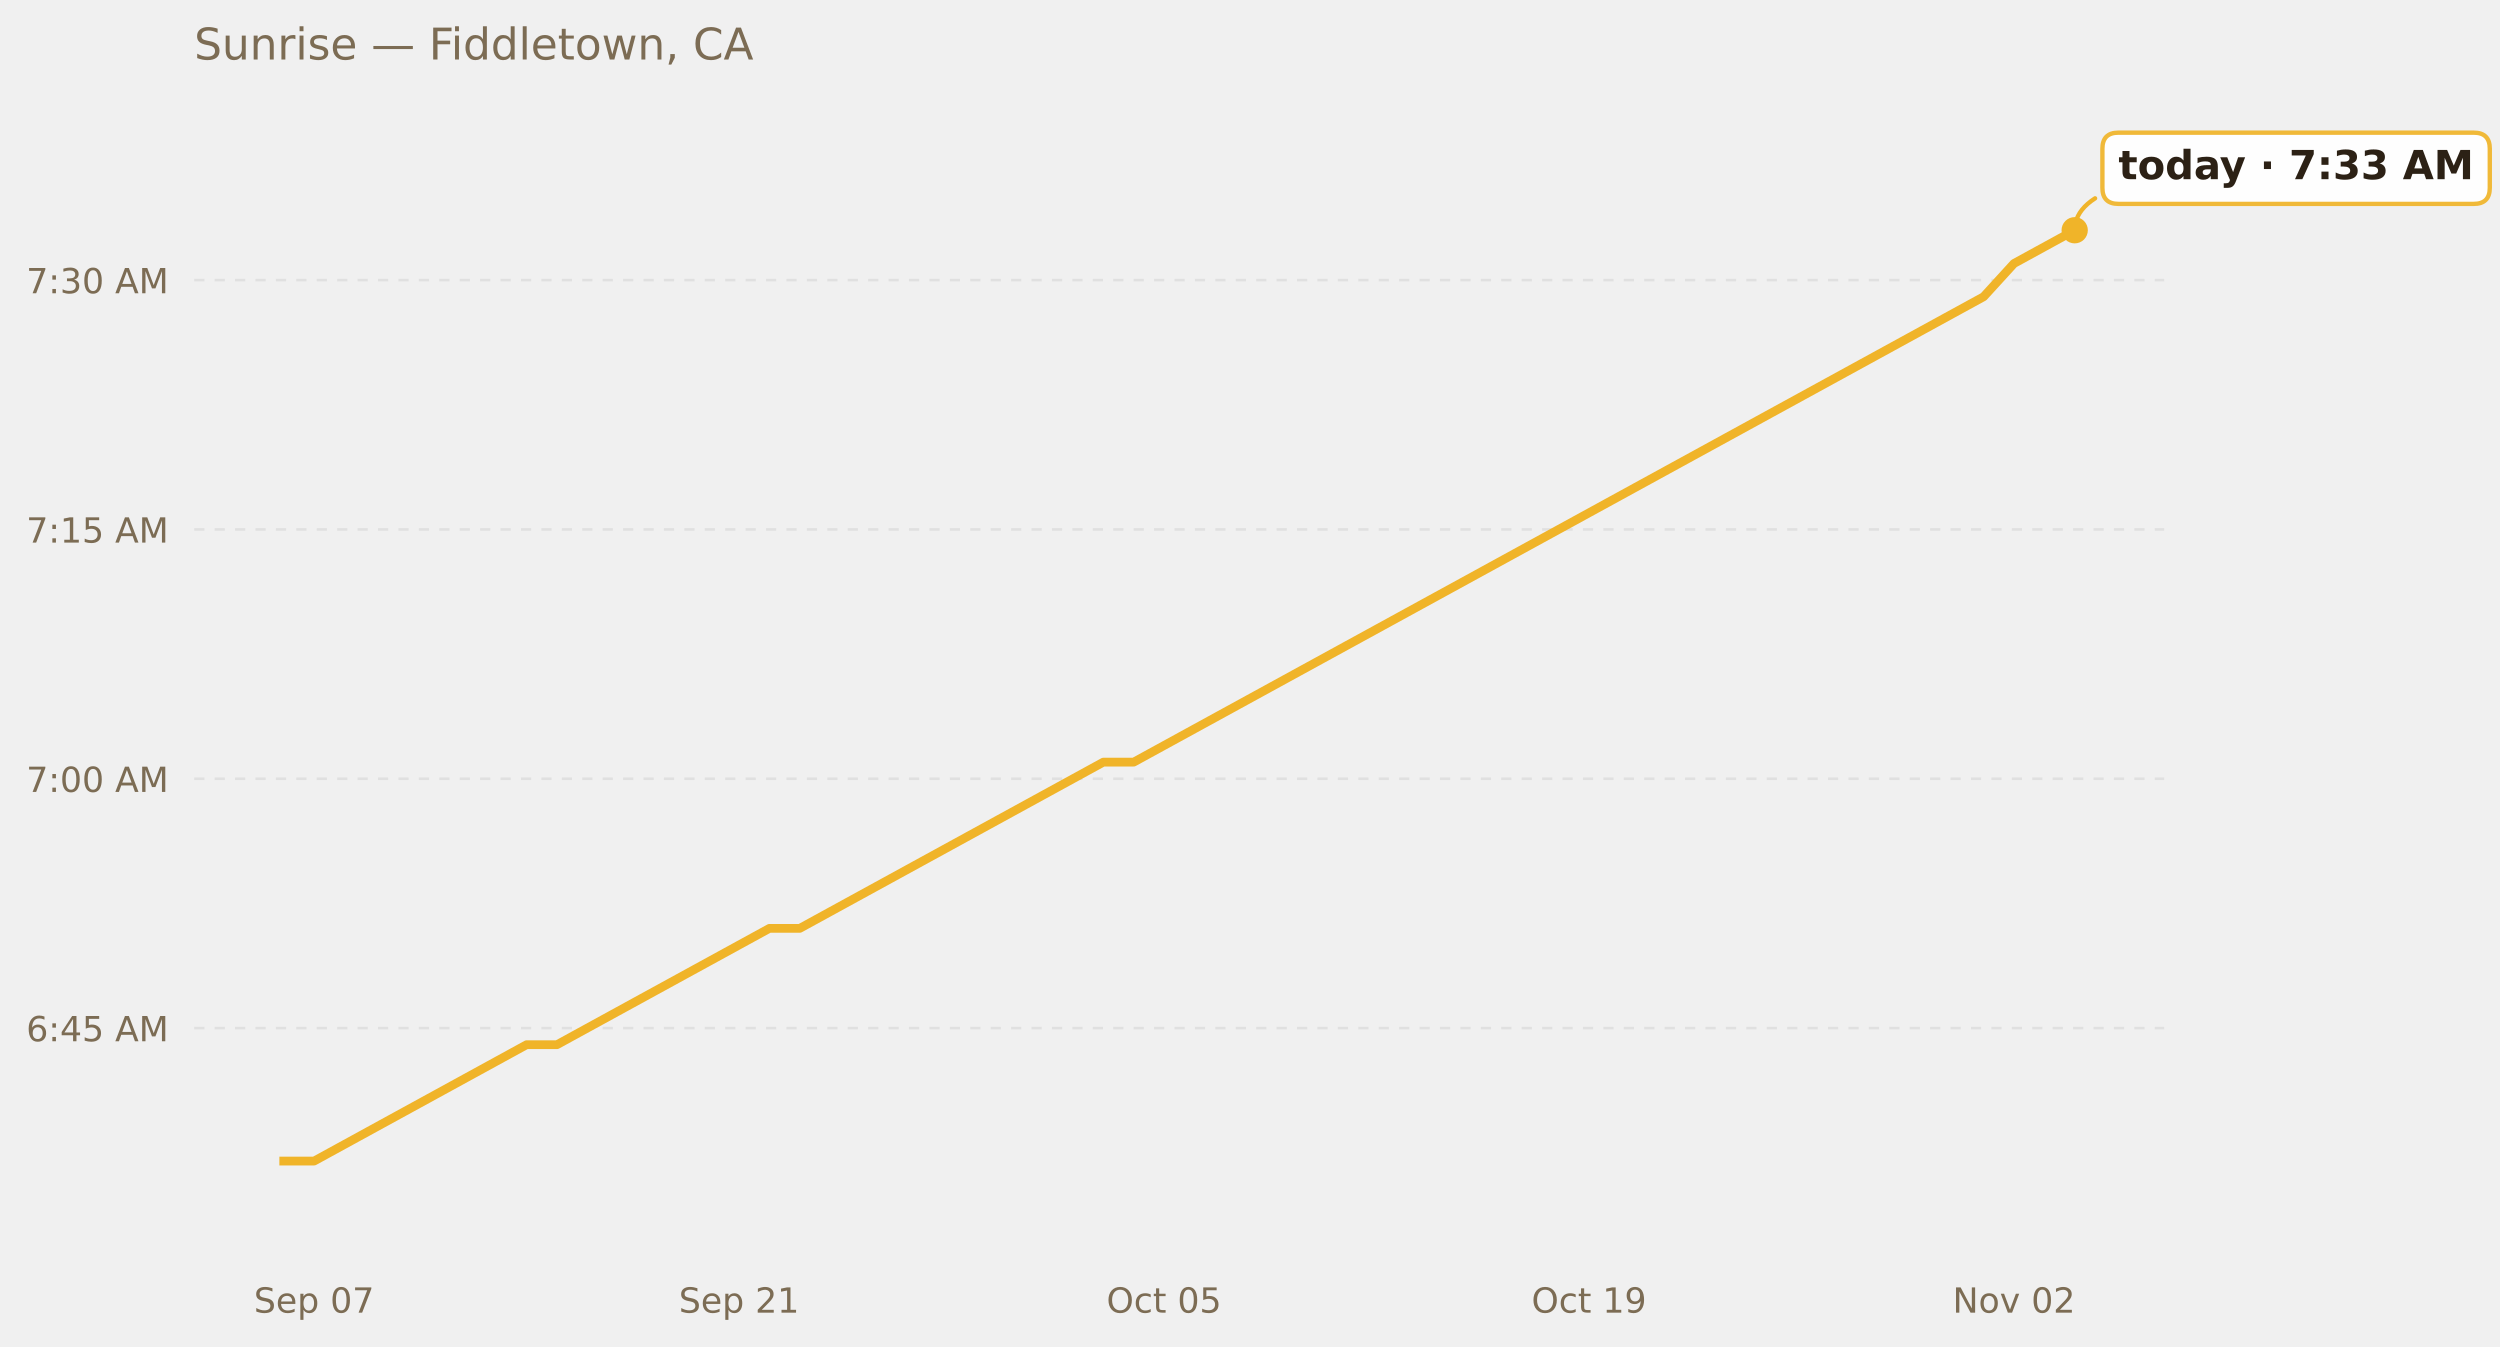
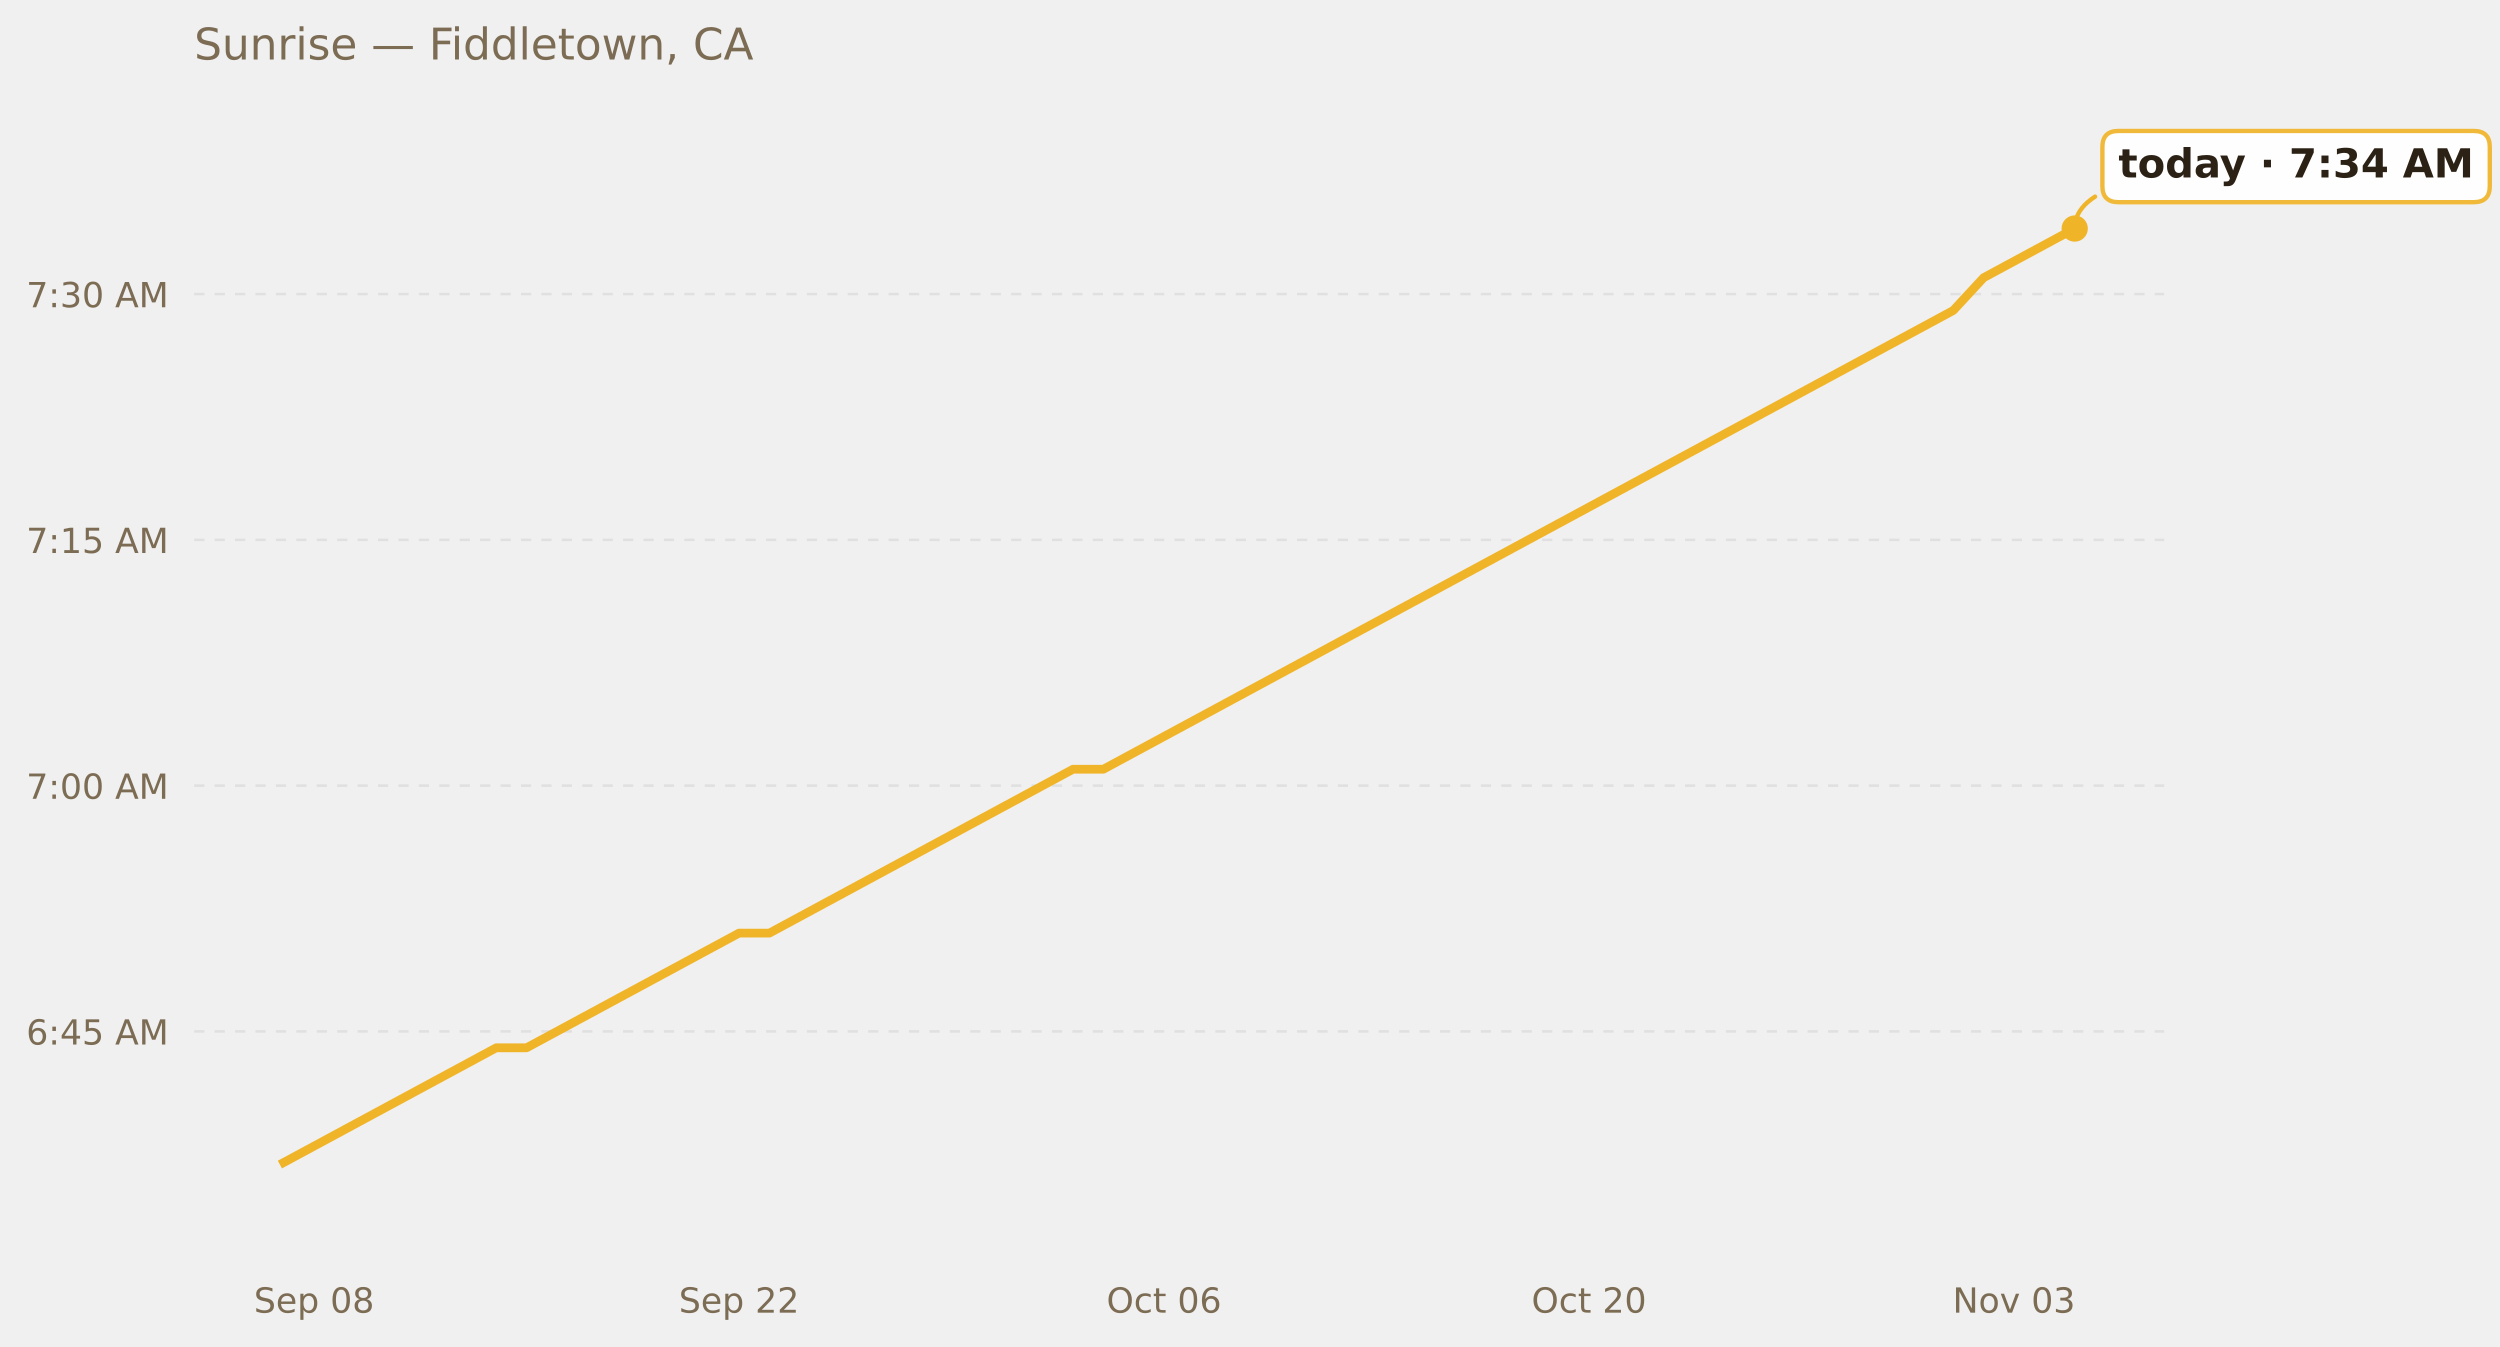
<svg xmlns="http://www.w3.org/2000/svg" xmlns:xlink="http://www.w3.org/1999/xlink" width="685.516pt" height="369.112pt" viewBox="0 0 685.516 369.112" version="1.1">
  <defs>
    <style type="text/css">*{stroke-linejoin: round; stroke-linecap: butt}</style>
  </defs>
  <g id="figure_1">
    <g id="patch_1">
      <path d="M 0 369.112  L 685.516 369.112  L 685.516 0  L 0 0  L 0 369.112  z " style="fill: none; opacity: 0" />
    </g>
    <g id="axes_1">
      <g id="patch_2">
        <path d="M 53.248 345.718  L 593.447 345.718  L 593.447 30.318  L 53.248 30.318  L 53.248 345.718  z " style="fill: none" />
      </g>
      <g id="matplotlib.axis_1">
        <g id="xtick_1">
          <g id="text_1">
            <g style="fill: #7c6c54" transform="translate(69.6183 359.9366) scale(0.095 -0.095)">
              <defs>
                <path id="DejaVuSans-53" d="M 3425 4513  L 3425 3897  Q 3066 4069 2747 4153  Q 2428 4238 2131 4238  Q 1616 4238 1336 4038  Q 1056 3838 1056 3469  Q 1056 3159 1242 3001  Q 1428 2844 1947 2747  L 2328 2669  Q 3034 2534 3370 2195  Q 3706 1856 3706 1288  Q 3706 609 3251 259  Q 2797 -91 1919 -91  Q 1588 -91 1214 -16  Q 841 59 441 206  L 441 856  Q 825 641 1194 531  Q 1563 422 1919 422  Q 2459 422 2753 634  Q 3047 847 3047 1241  Q 3047 1584 2836 1778  Q 2625 1972 2144 2069  L 1759 2144  Q 1053 2284 737 2584  Q 422 2884 422 3419  Q 422 4038 858 4394  Q 1294 4750 2059 4750  Q 2388 4750 2728 4690  Q 3069 4631 3425 4513  z " transform="scale(0.015625)" />
                <path id="DejaVuSans-65" d="M 3597 1894  L 3597 1613  L 953 1613  Q 991 1019 1311 708  Q 1631 397 2203 397  Q 2534 397 2845 478  Q 3156 559 3463 722  L 3463 178  Q 3153 47 2828 -22  Q 2503 -91 2169 -91  Q 1331 -91 842 396  Q 353 884 353 1716  Q 353 2575 817 3079  Q 1281 3584 2069 3584  Q 2775 3584 3186 3129  Q 3597 2675 3597 1894  z M 3022 2063  Q 3016 2534 2758 2815  Q 2500 3097 2075 3097  Q 1594 3097 1305 2825  Q 1016 2553 972 2059  L 3022 2063  z " transform="scale(0.015625)" />
                <path id="DejaVuSans-70" d="M 1159 525  L 1159 -1331  L 581 -1331  L 581 3500  L 1159 3500  L 1159 2969  Q 1341 3281 1617 3432  Q 1894 3584 2278 3584  Q 2916 3584 3314 3078  Q 3713 2572 3713 1747  Q 3713 922 3314 415  Q 2916 -91 2278 -91  Q 1894 -91 1617 61  Q 1341 213 1159 525  z M 3116 1747  Q 3116 2381 2855 2742  Q 2594 3103 2138 3103  Q 1681 3103 1420 2742  Q 1159 2381 1159 1747  Q 1159 1113 1420 752  Q 1681 391 2138 391  Q 2594 391 2855 752  Q 3116 1113 3116 1747  z " transform="scale(0.015625)" />
                <path id="DejaVuSans-20" transform="scale(0.015625)" />
                <path id="DejaVuSans-30" d="M 2034 4250  Q 1547 4250 1301 3770  Q 1056 3291 1056 2328  Q 1056 1369 1301 889  Q 1547 409 2034 409  Q 2525 409 2770 889  Q 3016 1369 3016 2328  Q 3016 3291 2770 3770  Q 2525 4250 2034 4250  z M 2034 4750  Q 2819 4750 3233 4129  Q 3647 3509 3647 2328  Q 3647 1150 3233 529  Q 2819 -91 2034 -91  Q 1250 -91 836 529  Q 422 1150 422 2328  Q 422 3509 836 4129  Q 1250 4750 2034 4750  z " transform="scale(0.015625)" />
-                 <path id="DejaVuSans-37" d="M 525 4666  L 3525 4666  L 3525 4397  L 1831 0  L 1172 0  L 2766 4134  L 525 4134  L 525 4666  z " transform="scale(0.015625)" />
+                 <path id="DejaVuSans-38" d="M 2034 2216  Q 1584 2216 1326 1975  Q 1069 1734 1069 1313  Q 1069 891 1326 650  Q 1584 409 2034 409  Q 2484 409 2743 651  Q 3003 894 3003 1313  Q 3003 1734 2745 1975  Q 2488 2216 2034 2216  z M 1403 2484  Q 997 2584 770 2862  Q 544 3141 544 3541  Q 544 4100 942 4425  Q 1341 4750 2034 4750  Q 2731 4750 3128 4425  Q 3525 4100 3525 3541  Q 3525 3141 3298 2862  Q 3072 2584 2669 2484  Q 3125 2378 3379 2068  Q 3634 1759 3634 1313  Q 3634 634 3220 271  Q 2806 -91 2034 -91  Q 1263 -91 848 271  Q 434 634 434 1313  Q 434 1759 690 2068  Q 947 2378 1403 2484  z M 1172 3481  Q 1172 3119 1398 2916  Q 1625 2713 2034 2713  Q 2441 2713 2670 2916  Q 2900 3119 2900 3481  Q 2900 3844 2670 4047  Q 2441 4250 2034 4250  Q 1625 4250 1398 4047  Q 1172 3844 1172 3481  z " transform="scale(0.015625)" />
              </defs>
              <use xlink:href="#DejaVuSans-53" />
              <use xlink:href="#DejaVuSans-65" x="63.477" />
              <use xlink:href="#DejaVuSans-70" x="125" />
              <use xlink:href="#DejaVuSans-20" x="188.477" />
              <use xlink:href="#DejaVuSans-30" x="220.264" />
-               <use xlink:href="#DejaVuSans-37" x="283.887" />
+               <use xlink:href="#DejaVuSans-38" x="283.887" />
            </g>
          </g>
        </g>
        <g id="xtick_2">
          <g id="text_2">
            <g style="fill: #7c6c54" transform="translate(186.1481 359.9366) scale(0.095 -0.095)">
              <defs>
                <path id="DejaVuSans-32" d="M 1228 531  L 3431 531  L 3431 0  L 469 0  L 469 531  Q 828 903 1448 1529  Q 2069 2156 2228 2338  Q 2531 2678 2651 2914  Q 2772 3150 2772 3378  Q 2772 3750 2511 3984  Q 2250 4219 1831 4219  Q 1534 4219 1204 4116  Q 875 4013 500 3803  L 500 4441  Q 881 4594 1212 4672  Q 1544 4750 1819 4750  Q 2544 4750 2975 4387  Q 3406 4025 3406 3419  Q 3406 3131 3298 2873  Q 3191 2616 2906 2266  Q 2828 2175 2409 1742  Q 1991 1309 1228 531  z " transform="scale(0.015625)" />
-                 <path id="DejaVuSans-31" d="M 794 531  L 1825 531  L 1825 4091  L 703 3866  L 703 4441  L 1819 4666  L 2450 4666  L 2450 531  L 3481 531  L 3481 0  L 794 0  L 794 531  z " transform="scale(0.015625)" />
              </defs>
              <use xlink:href="#DejaVuSans-53" />
              <use xlink:href="#DejaVuSans-65" x="63.477" />
              <use xlink:href="#DejaVuSans-70" x="125" />
              <use xlink:href="#DejaVuSans-20" x="188.477" />
              <use xlink:href="#DejaVuSans-32" x="220.264" />
-               <use xlink:href="#DejaVuSans-31" x="283.887" />
+               <use xlink:href="#DejaVuSans-32" x="283.887" />
            </g>
          </g>
        </g>
        <g id="xtick_3">
          <g id="text_3">
            <g style="fill: #7c6c54" transform="translate(303.4187 359.9366) scale(0.095 -0.095)">
              <defs>
                <path id="DejaVuSans-4f" d="M 2522 4238  Q 1834 4238 1429 3725  Q 1025 3213 1025 2328  Q 1025 1447 1429 934  Q 1834 422 2522 422  Q 3209 422 3611 934  Q 4013 1447 4013 2328  Q 4013 3213 3611 3725  Q 3209 4238 2522 4238  z M 2522 4750  Q 3503 4750 4090 4092  Q 4678 3434 4678 2328  Q 4678 1225 4090 567  Q 3503 -91 2522 -91  Q 1538 -91 948 565  Q 359 1222 359 2328  Q 359 3434 948 4092  Q 1538 4750 2522 4750  z " transform="scale(0.015625)" />
                <path id="DejaVuSans-63" d="M 3122 3366  L 3122 2828  Q 2878 2963 2633 3030  Q 2388 3097 2138 3097  Q 1578 3097 1268 2742  Q 959 2388 959 1747  Q 959 1106 1268 751  Q 1578 397 2138 397  Q 2388 397 2633 464  Q 2878 531 3122 666  L 3122 134  Q 2881 22 2623 -34  Q 2366 -91 2075 -91  Q 1284 -91 818 406  Q 353 903 353 1747  Q 353 2603 823 3093  Q 1294 3584 2113 3584  Q 2378 3584 2631 3529  Q 2884 3475 3122 3366  z " transform="scale(0.015625)" />
                <path id="DejaVuSans-74" d="M 1172 4494  L 1172 3500  L 2356 3500  L 2356 3053  L 1172 3053  L 1172 1153  Q 1172 725 1289 603  Q 1406 481 1766 481  L 2356 481  L 2356 0  L 1766 0  Q 1100 0 847 248  Q 594 497 594 1153  L 594 3053  L 172 3053  L 172 3500  L 594 3500  L 594 4494  L 1172 4494  z " transform="scale(0.015625)" />
-                 <path id="DejaVuSans-35" d="M 691 4666  L 3169 4666  L 3169 4134  L 1269 4134  L 1269 2991  Q 1406 3038 1543 3061  Q 1681 3084 1819 3084  Q 2600 3084 3056 2656  Q 3513 2228 3513 1497  Q 3513 744 3044 326  Q 2575 -91 1722 -91  Q 1428 -91 1123 -41  Q 819 9 494 109  L 494 744  Q 775 591 1075 516  Q 1375 441 1709 441  Q 2250 441 2565 725  Q 2881 1009 2881 1497  Q 2881 1984 2565 2268  Q 2250 2553 1709 2553  Q 1456 2553 1204 2497  Q 953 2441 691 2322  L 691 4666  z " transform="scale(0.015625)" />
+                 <path id="DejaVuSans-36" d="M 2113 2584  Q 1688 2584 1439 2293  Q 1191 2003 1191 1497  Q 1191 994 1439 701  Q 1688 409 2113 409  Q 2538 409 2786 701  Q 3034 994 3034 1497  Q 3034 2003 2786 2293  Q 2538 2584 2113 2584  z M 3366 4563  L 3366 3988  Q 3128 4100 2886 4159  Q 2644 4219 2406 4219  Q 1781 4219 1451 3797  Q 1122 3375 1075 2522  Q 1259 2794 1537 2939  Q 1816 3084 2150 3084  Q 2853 3084 3261 2657  Q 3669 2231 3669 1497  Q 3669 778 3244 343  Q 2819 -91 2113 -91  Q 1303 -91 875 529  Q 447 1150 447 2328  Q 447 3434 972 4092  Q 1497 4750 2381 4750  Q 2619 4750 2861 4703  Q 3103 4656 3366 4563  z " transform="scale(0.015625)" />
              </defs>
              <use xlink:href="#DejaVuSans-4f" />
              <use xlink:href="#DejaVuSans-63" x="78.711" />
              <use xlink:href="#DejaVuSans-74" x="133.691" />
              <use xlink:href="#DejaVuSans-20" x="172.9" />
              <use xlink:href="#DejaVuSans-30" x="204.688" />
-               <use xlink:href="#DejaVuSans-35" x="268.311" />
+               <use xlink:href="#DejaVuSans-36" x="268.311" />
            </g>
          </g>
        </g>
        <g id="xtick_4">
          <g id="text_4">
            <g style="fill: #7c6c54" transform="translate(419.9486 359.9366) scale(0.095 -0.095)">
-               <defs>
-                 <path id="DejaVuSans-39" d="M 703 97  L 703 672  Q 941 559 1184 500  Q 1428 441 1663 441  Q 2288 441 2617 861  Q 2947 1281 2994 2138  Q 2813 1869 2534 1725  Q 2256 1581 1919 1581  Q 1219 1581 811 2004  Q 403 2428 403 3163  Q 403 3881 828 4315  Q 1253 4750 1959 4750  Q 2769 4750 3195 4129  Q 3622 3509 3622 2328  Q 3622 1225 3098 567  Q 2575 -91 1691 -91  Q 1453 -91 1209 -44  Q 966 3 703 97  z M 1959 2075  Q 2384 2075 2632 2365  Q 2881 2656 2881 3163  Q 2881 3666 2632 3958  Q 2384 4250 1959 4250  Q 1534 4250 1286 3958  Q 1038 3666 1038 3163  Q 1038 2656 1286 2365  Q 1534 2075 1959 2075  z " transform="scale(0.015625)" />
-               </defs>
              <use xlink:href="#DejaVuSans-4f" />
              <use xlink:href="#DejaVuSans-63" x="78.711" />
              <use xlink:href="#DejaVuSans-74" x="133.691" />
              <use xlink:href="#DejaVuSans-20" x="172.9" />
-               <use xlink:href="#DejaVuSans-31" x="204.688" />
-               <use xlink:href="#DejaVuSans-39" x="268.311" />
+               <use xlink:href="#DejaVuSans-32" x="204.688" />
+               <use xlink:href="#DejaVuSans-30" x="268.311" />
            </g>
          </g>
        </g>
        <g id="xtick_5">
          <g id="text_5">
            <g style="fill: #7c6c54" transform="translate(535.42 359.9366) scale(0.095 -0.095)">
              <defs>
                <path id="DejaVuSans-4e" d="M 628 4666  L 1478 4666  L 3547 763  L 3547 4666  L 4159 4666  L 4159 0  L 3309 0  L 1241 3903  L 1241 0  L 628 0  L 628 4666  z " transform="scale(0.015625)" />
                <path id="DejaVuSans-6f" d="M 1959 3097  Q 1497 3097 1228 2736  Q 959 2375 959 1747  Q 959 1119 1226 758  Q 1494 397 1959 397  Q 2419 397 2687 759  Q 2956 1122 2956 1747  Q 2956 2369 2687 2733  Q 2419 3097 1959 3097  z M 1959 3584  Q 2709 3584 3137 3096  Q 3566 2609 3566 1747  Q 3566 888 3137 398  Q 2709 -91 1959 -91  Q 1206 -91 779 398  Q 353 888 353 1747  Q 353 2609 779 3096  Q 1206 3584 1959 3584  z " transform="scale(0.015625)" />
                <path id="DejaVuSans-76" d="M 191 3500  L 800 3500  L 1894 563  L 2988 3500  L 3597 3500  L 2284 0  L 1503 0  L 191 3500  z " transform="scale(0.015625)" />
+                 <path id="DejaVuSans-33" d="M 2597 2516  Q 3050 2419 3304 2112  Q 3559 1806 3559 1356  Q 3559 666 3084 287  Q 2609 -91 1734 -91  Q 1441 -91 1130 -33  Q 819 25 488 141  L 488 750  Q 750 597 1062 519  Q 1375 441 1716 441  Q 2309 441 2620 675  Q 2931 909 2931 1356  Q 2931 1769 2642 2001  Q 2353 2234 1838 2234  L 1294 2234  L 1294 2753  L 1863 2753  Q 2328 2753 2575 2939  Q 2822 3125 2822 3475  Q 2822 3834 2567 4026  Q 2313 4219 1838 4219  Q 1578 4219 1281 4162  Q 984 4106 628 3988  L 628 4550  Q 988 4650 1302 4700  Q 1616 4750 1894 4750  Q 2613 4750 3031 4423  Q 3450 4097 3450 3541  Q 3450 3153 3228 2886  Q 3006 2619 2597 2516  z " transform="scale(0.015625)" />
              </defs>
              <use xlink:href="#DejaVuSans-4e" />
              <use xlink:href="#DejaVuSans-6f" x="74.805" />
              <use xlink:href="#DejaVuSans-76" x="135.986" />
              <use xlink:href="#DejaVuSans-20" x="195.166" />
              <use xlink:href="#DejaVuSans-30" x="226.953" />
-               <use xlink:href="#DejaVuSans-32" x="290.576" />
+               <use xlink:href="#DejaVuSans-33" x="290.576" />
            </g>
          </g>
        </g>
      </g>
      <g id="matplotlib.axis_2">
        <g id="ytick_1">
          <g id="line2d_1">
-             <path d="M 53.248 281.909  L 593.447 281.909  " clip-path="url(#p1d3aaa73d2)" style="fill: none; stroke-dasharray: 2.8,2.8; stroke-dashoffset: 0; stroke: #e0e0e0; stroke-width: 0.7" />
+             <path d="M 53.248 282.818  L 593.447 282.818  " clip-path="url(#p871611feb6)" style="fill: none; stroke-dasharray: 2.8,2.8; stroke-dashoffset: 0; stroke: #e0e0e0; stroke-width: 0.7" />
          </g>
          <g id="text_6">
-             <g style="fill: #7c6c54" transform="translate(7.2 285.5181) scale(0.095 -0.095)">
-               <defs>
-                 <path id="DejaVuSans-36" d="M 2113 2584  Q 1688 2584 1439 2293  Q 1191 2003 1191 1497  Q 1191 994 1439 701  Q 1688 409 2113 409  Q 2538 409 2786 701  Q 3034 994 3034 1497  Q 3034 2003 2786 2293  Q 2538 2584 2113 2584  z M 3366 4563  L 3366 3988  Q 3128 4100 2886 4159  Q 2644 4219 2406 4219  Q 1781 4219 1451 3797  Q 1122 3375 1075 2522  Q 1259 2794 1537 2939  Q 1816 3084 2150 3084  Q 2853 3084 3261 2657  Q 3669 2231 3669 1497  Q 3669 778 3244 343  Q 2819 -91 2113 -91  Q 1303 -91 875 529  Q 447 1150 447 2328  Q 447 3434 972 4092  Q 1497 4750 2381 4750  Q 2619 4750 2861 4703  Q 3103 4656 3366 4563  z " transform="scale(0.015625)" />
+             <g style="fill: #7c6c54" transform="translate(7.2 286.4271) scale(0.095 -0.095)">
+               <defs>
                <path id="DejaVuSans-3a" d="M 750 794  L 1409 794  L 1409 0  L 750 0  L 750 794  z M 750 3309  L 1409 3309  L 1409 2516  L 750 2516  L 750 3309  z " transform="scale(0.015625)" />
                <path id="DejaVuSans-34" d="M 2419 4116  L 825 1625  L 2419 1625  L 2419 4116  z M 2253 4666  L 3047 4666  L 3047 1625  L 3713 1625  L 3713 1100  L 3047 1100  L 3047 0  L 2419 0  L 2419 1100  L 313 1100  L 313 1709  L 2253 4666  z " transform="scale(0.015625)" />
+                 <path id="DejaVuSans-35" d="M 691 4666  L 3169 4666  L 3169 4134  L 1269 4134  L 1269 2991  Q 1406 3038 1543 3061  Q 1681 3084 1819 3084  Q 2600 3084 3056 2656  Q 3513 2228 3513 1497  Q 3513 744 3044 326  Q 2575 -91 1722 -91  Q 1428 -91 1123 -41  Q 819 9 494 109  L 494 744  Q 775 591 1075 516  Q 1375 441 1709 441  Q 2250 441 2565 725  Q 2881 1009 2881 1497  Q 2881 1984 2565 2268  Q 2250 2553 1709 2553  Q 1456 2553 1204 2497  Q 953 2441 691 2322  L 691 4666  z " transform="scale(0.015625)" />
                <path id="DejaVuSans-41" d="M 2188 4044  L 1331 1722  L 3047 1722  L 2188 4044  z M 1831 4666  L 2547 4666  L 4325 0  L 3669 0  L 3244 1197  L 1141 1197  L 716 0  L 50 0  L 1831 4666  z " transform="scale(0.015625)" />
                <path id="DejaVuSans-4d" d="M 628 4666  L 1569 4666  L 2759 1491  L 3956 4666  L 4897 4666  L 4897 0  L 4281 0  L 4281 4097  L 3078 897  L 2444 897  L 1241 4097  L 1241 0  L 628 0  L 628 4666  z " transform="scale(0.015625)" />
              </defs>
              <use xlink:href="#DejaVuSans-36" />
              <use xlink:href="#DejaVuSans-3a" x="63.623" />
              <use xlink:href="#DejaVuSans-34" x="97.314" />
              <use xlink:href="#DejaVuSans-35" x="160.938" />
              <use xlink:href="#DejaVuSans-20" x="224.561" />
              <use xlink:href="#DejaVuSans-41" x="256.348" />
              <use xlink:href="#DejaVuSans-4d" x="324.756" />
            </g>
          </g>
        </g>
        <g id="ytick_2">
          <g id="line2d_2">
-             <path d="M 53.248 213.542  L 593.447 213.542  " clip-path="url(#p1d3aaa73d2)" style="fill: none; stroke-dasharray: 2.8,2.8; stroke-dashoffset: 0; stroke: #e0e0e0; stroke-width: 0.7" />
+             <path d="M 53.248 215.425  L 593.447 215.425  " clip-path="url(#p871611feb6)" style="fill: none; stroke-dasharray: 2.8,2.8; stroke-dashoffset: 0; stroke: #e0e0e0; stroke-width: 0.7" />
          </g>
          <g id="text_7">
-             <g style="fill: #7c6c54" transform="translate(7.2 217.1511) scale(0.095 -0.095)">
+             <g style="fill: #7c6c54" transform="translate(7.2 219.0339) scale(0.095 -0.095)">
+               <defs>
+                 <path id="DejaVuSans-37" d="M 525 4666  L 3525 4666  L 3525 4397  L 1831 0  L 1172 0  L 2766 4134  L 525 4134  L 525 4666  z " transform="scale(0.015625)" />
+               </defs>
              <use xlink:href="#DejaVuSans-37" />
              <use xlink:href="#DejaVuSans-3a" x="63.623" />
              <use xlink:href="#DejaVuSans-30" x="97.314" />
              <use xlink:href="#DejaVuSans-30" x="160.938" />
              <use xlink:href="#DejaVuSans-20" x="224.561" />
              <use xlink:href="#DejaVuSans-41" x="256.348" />
              <use xlink:href="#DejaVuSans-4d" x="324.756" />
            </g>
          </g>
        </g>
        <g id="ytick_3">
          <g id="line2d_3">
-             <path d="M 53.248 145.175  L 593.447 145.175  " clip-path="url(#p1d3aaa73d2)" style="fill: none; stroke-dasharray: 2.8,2.8; stroke-dashoffset: 0; stroke: #e0e0e0; stroke-width: 0.7" />
+             <path d="M 53.248 148.032  L 593.447 148.032  " clip-path="url(#p871611feb6)" style="fill: none; stroke-dasharray: 2.8,2.8; stroke-dashoffset: 0; stroke: #e0e0e0; stroke-width: 0.7" />
          </g>
          <g id="text_8">
-             <g style="fill: #7c6c54" transform="translate(7.2 148.784) scale(0.095 -0.095)">
+             <g style="fill: #7c6c54" transform="translate(7.2 151.6408) scale(0.095 -0.095)">
+               <defs>
+                 <path id="DejaVuSans-31" d="M 794 531  L 1825 531  L 1825 4091  L 703 3866  L 703 4441  L 1819 4666  L 2450 4666  L 2450 531  L 3481 531  L 3481 0  L 794 0  L 794 531  z " transform="scale(0.015625)" />
+               </defs>
              <use xlink:href="#DejaVuSans-37" />
              <use xlink:href="#DejaVuSans-3a" x="63.623" />
              <use xlink:href="#DejaVuSans-31" x="97.314" />
              <use xlink:href="#DejaVuSans-35" x="160.938" />
              <use xlink:href="#DejaVuSans-20" x="224.561" />
              <use xlink:href="#DejaVuSans-41" x="256.348" />
              <use xlink:href="#DejaVuSans-4d" x="324.756" />
            </g>
          </g>
        </g>
        <g id="ytick_4">
          <g id="line2d_4">
-             <path d="M 53.248 76.808  L 593.447 76.808  " clip-path="url(#p1d3aaa73d2)" style="fill: none; stroke-dasharray: 2.8,2.8; stroke-dashoffset: 0; stroke: #e0e0e0; stroke-width: 0.7" />
+             <path d="M 53.248 80.638  L 593.447 80.638  " clip-path="url(#p871611feb6)" style="fill: none; stroke-dasharray: 2.8,2.8; stroke-dashoffset: 0; stroke: #e0e0e0; stroke-width: 0.7" />
          </g>
          <g id="text_9">
-             <g style="fill: #7c6c54" transform="translate(7.2 80.41698) scale(0.095 -0.095)">
-               <defs>
-                 <path id="DejaVuSans-33" d="M 2597 2516  Q 3050 2419 3304 2112  Q 3559 1806 3559 1356  Q 3559 666 3084 287  Q 2609 -91 1734 -91  Q 1441 -91 1130 -33  Q 819 25 488 141  L 488 750  Q 750 597 1062 519  Q 1375 441 1716 441  Q 2309 441 2620 675  Q 2931 909 2931 1356  Q 2931 1769 2642 2001  Q 2353 2234 1838 2234  L 1294 2234  L 1294 2753  L 1863 2753  Q 2328 2753 2575 2939  Q 2822 3125 2822 3475  Q 2822 3834 2567 4026  Q 2313 4219 1838 4219  Q 1578 4219 1281 4162  Q 984 4106 628 3988  L 628 4550  Q 988 4650 1302 4700  Q 1616 4750 1894 4750  Q 2613 4750 3031 4423  Q 3450 4097 3450 3541  Q 3450 3153 3228 2886  Q 3006 2619 2597 2516  z " transform="scale(0.015625)" />
-               </defs>
+             <g style="fill: #7c6c54" transform="translate(7.2 84.24761) scale(0.095 -0.095)">
              <use xlink:href="#DejaVuSans-37" />
              <use xlink:href="#DejaVuSans-3a" x="63.623" />
              <use xlink:href="#DejaVuSans-33" x="97.314" />
              <use xlink:href="#DejaVuSans-30" x="160.938" />
              <use xlink:href="#DejaVuSans-20" x="224.561" />
              <use xlink:href="#DejaVuSans-41" x="256.348" />
              <use xlink:href="#DejaVuSans-4d" x="324.756" />
            </g>
          </g>
        </g>
      </g>
      <g id="line2d_5">
-         <path d="M 77.802 318.371  L 86.126 318.371  L 94.45 313.814  L 102.773 309.256  L 111.097 304.698  L 119.42 300.14  L 127.744 295.582  L 136.067 291.024  L 144.391 286.467  L 152.715 286.467  L 161.038 281.909  L 169.362 277.351  L 177.685 272.793  L 186.009 268.235  L 194.332 263.678  L 202.656 259.12  L 210.979 254.562  L 219.303 254.562  L 227.627 250.004  L 235.95 245.446  L 244.274 240.889  L 252.597 236.331  L 260.921 231.773  L 269.244 227.215  L 277.568 222.657  L 285.891 218.1  L 294.215 213.542  L 302.539 208.984  L 310.862 208.984  L 319.186 204.426  L 327.509 199.868  L 335.833 195.311  L 344.156 190.753  L 352.48 186.195  L 360.804 181.637  L 369.127 177.079  L 377.451 172.522  L 385.774 167.964  L 394.098 163.406  L 402.421 158.848  L 410.745 154.29  L 419.068 149.733  L 427.392 145.175  L 435.716 140.617  L 444.039 136.059  L 452.363 131.501  L 460.686 126.944  L 469.01 122.386  L 477.333 117.828  L 485.657 113.27  L 493.981 108.712  L 502.304 104.155  L 510.628 99.597  L 518.951 95.039  L 527.275 90.481  L 535.598 85.923  L 543.922 81.366  L 552.245 72.25  L 560.569 67.692  L 568.893 63.134  " clip-path="url(#p1d3aaa73d2)" style="fill: none; stroke: #f0b429; stroke-width: 2.4; stroke-linecap: square" />
+         <path d="M 77.802 318.761  L 86.126 314.268  L 94.45 309.775  L 102.773 305.282  L 111.097 300.789  L 119.42 296.296  L 127.744 291.804  L 136.067 287.311  L 144.391 287.311  L 152.715 282.818  L 161.038 278.325  L 169.362 273.832  L 177.685 269.339  L 186.009 264.846  L 194.332 260.353  L 202.656 255.861  L 210.979 255.861  L 219.303 251.368  L 227.627 246.875  L 235.95 242.382  L 244.274 237.889  L 252.597 233.396  L 260.921 228.903  L 269.244 224.41  L 277.568 219.918  L 285.891 215.425  L 294.215 210.932  L 302.539 210.932  L 310.862 206.439  L 319.186 201.946  L 327.509 197.453  L 335.833 192.96  L 344.156 188.467  L 352.48 183.975  L 360.804 179.482  L 369.127 174.989  L 377.451 170.496  L 385.774 166.003  L 394.098 161.51  L 402.421 157.017  L 410.745 152.524  L 419.068 148.032  L 427.392 143.539  L 435.716 139.046  L 444.039 134.553  L 452.363 130.06  L 460.686 125.567  L 469.01 121.074  L 477.333 116.581  L 485.657 112.088  L 493.981 107.596  L 502.304 103.103  L 510.628 98.61  L 518.951 94.117  L 527.275 89.624  L 535.598 85.131  L 543.922 76.145  L 552.245 71.653  L 560.569 67.16  L 568.893 62.667  " clip-path="url(#p871611feb6)" style="fill: none; stroke: #f0b429; stroke-width: 2.4; stroke-linecap: square" />
      </g>
      <g id="patch_3">
-         <path d="M 574.481 54.387  Q 570.003 57.265 569.113 61.147  " style="fill: none; stroke: #f0b429; stroke-width: 1.2; stroke-linecap: round" />
+         <path d="M 574.481 53.92  Q 570.003 56.798 569.113 60.68  " style="fill: none; stroke: #f0b429; stroke-width: 1.2; stroke-linecap: round" />
      </g>
      <g id="text_10">
        <g id="patch_4">
-           <path d="M 580.893 55.908  L 678.316 55.908  Q 682.716 55.908 682.716 51.508  L 682.716 40.776  Q 682.716 36.376 678.316 36.376  L 580.893 36.376  Q 576.493 36.376 576.493 40.776  L 576.493 51.508  Q 576.493 55.908 580.893 55.908  z " style="fill: #ffffff; opacity: 0.92; stroke: #f0b429; stroke-width: 1.2; stroke-linejoin: miter" />
-         </g>
-         <g style="fill: #2c2115" transform="translate(580.8926 49.13431) scale(0.11 -0.11)">
+           <path d="M 580.893 55.44  L 678.316 55.44  Q 682.716 55.44 682.716 51.04  L 682.716 40.309  Q 682.716 35.909 678.316 35.909  L 580.893 35.909  Q 576.493 35.909 576.493 40.309  L 576.493 51.04  Q 576.493 55.44 580.893 55.44  z " style="fill: #ffffff; opacity: 0.92; stroke: #f0b429; stroke-width: 1.2; stroke-linejoin: miter" />
+         </g>
+         <g style="fill: #2c2115" transform="translate(580.8926 48.66684) scale(0.11 -0.11)">
          <defs>
            <path id="DejaVuSans-Bold-74" d="M 1759 4494  L 1759 3500  L 2913 3500  L 2913 2700  L 1759 2700  L 1759 1216  Q 1759 972 1856 886  Q 1953 800 2241 800  L 2816 800  L 2816 0  L 1856 0  Q 1194 0 917 276  Q 641 553 641 1216  L 641 2700  L 84 2700  L 84 3500  L 641 3500  L 641 4494  L 1759 4494  z " transform="scale(0.015625)" />
            <path id="DejaVuSans-Bold-6f" d="M 2203 2784  Q 1831 2784 1636 2517  Q 1441 2250 1441 1747  Q 1441 1244 1636 976  Q 1831 709 2203 709  Q 2569 709 2762 976  Q 2956 1244 2956 1747  Q 2956 2250 2762 2517  Q 2569 2784 2203 2784  z M 2203 3584  Q 3106 3584 3614 3096  Q 4122 2609 4122 1747  Q 4122 884 3614 396  Q 3106 -91 2203 -91  Q 1297 -91 786 396  Q 275 884 275 1747  Q 275 2609 786 3096  Q 1297 3584 2203 3584  z " transform="scale(0.015625)" />
            <path id="DejaVuSans-Bold-64" d="M 2919 2988  L 2919 4863  L 4044 4863  L 4044 0  L 2919 0  L 2919 506  Q 2688 197 2409 53  Q 2131 -91 1766 -91  Q 1119 -91 703 423  Q 288 938 288 1747  Q 288 2556 703 3070  Q 1119 3584 1766 3584  Q 2128 3584 2408 3439  Q 2688 3294 2919 2988  z M 2181 722  Q 2541 722 2730 984  Q 2919 1247 2919 1747  Q 2919 2247 2730 2509  Q 2541 2772 2181 2772  Q 1825 2772 1636 2509  Q 1447 2247 1447 1747  Q 1447 1247 1636 984  Q 1825 722 2181 722  z " transform="scale(0.015625)" />
            <path id="DejaVuSans-Bold-61" d="M 2106 1575  Q 1756 1575 1579 1456  Q 1403 1338 1403 1106  Q 1403 894 1545 773  Q 1688 653 1941 653  Q 2256 653 2472 879  Q 2688 1106 2688 1447  L 2688 1575  L 2106 1575  z M 3816 1997  L 3816 0  L 2688 0  L 2688 519  Q 2463 200 2181 54  Q 1900 -91 1497 -91  Q 953 -91 614 226  Q 275 544 275 1050  Q 275 1666 698 1953  Q 1122 2241 2028 2241  L 2688 2241  L 2688 2328  Q 2688 2594 2478 2717  Q 2269 2841 1825 2841  Q 1466 2841 1156 2769  Q 847 2697 581 2553  L 581 3406  Q 941 3494 1303 3539  Q 1666 3584 2028 3584  Q 2975 3584 3395 3211  Q 3816 2838 3816 1997  z " transform="scale(0.015625)" />
            <path id="DejaVuSans-Bold-79" d="M 78 3500  L 1197 3500  L 2138 1125  L 2938 3500  L 4056 3500  L 2584 -331  Q 2363 -916 2067 -1148  Q 1772 -1381 1288 -1381  L 641 -1381  L 641 -647  L 991 -647  Q 1275 -647 1404 -556  Q 1534 -466 1606 -231  L 1638 -134  L 78 3500  z " transform="scale(0.015625)" />
            <path id="DejaVuSans-Bold-20" transform="scale(0.015625)" />
            <path id="DejaVuSans-Bold-b7" d="M 653 2828  L 1778 2828  L 1778 1619  L 653 1619  L 653 2828  z " transform="scale(0.015625)" />
            <path id="DejaVuSans-Bold-37" d="M 428 4666  L 3944 4666  L 3944 3988  L 2125 0  L 953 0  L 2675 3781  L 428 3781  L 428 4666  z " transform="scale(0.015625)" />
            <path id="DejaVuSans-Bold-3a" d="M 716 3500  L 1844 3500  L 1844 2291  L 716 2291  L 716 3500  z M 716 1209  L 1844 1209  L 1844 0  L 716 0  L 716 1209  z " transform="scale(0.015625)" />
            <path id="DejaVuSans-Bold-33" d="M 2981 2516  Q 3453 2394 3698 2092  Q 3944 1791 3944 1325  Q 3944 631 3412 270  Q 2881 -91 1863 -91  Q 1503 -91 1142 -33  Q 781 25 428 141  L 428 1069  Q 766 900 1098 814  Q 1431 728 1753 728  Q 2231 728 2486 893  Q 2741 1059 2741 1369  Q 2741 1688 2480 1852  Q 2219 2016 1709 2016  L 1228 2016  L 1228 2791  L 1734 2791  Q 2188 2791 2409 2933  Q 2631 3075 2631 3366  Q 2631 3634 2415 3781  Q 2200 3928 1806 3928  Q 1516 3928 1219 3862  Q 922 3797 628 3669  L 628 4550  Q 984 4650 1334 4700  Q 1684 4750 2022 4750  Q 2931 4750 3382 4451  Q 3834 4153 3834 3553  Q 3834 3144 3618 2883  Q 3403 2622 2981 2516  z " transform="scale(0.015625)" />
+             <path id="DejaVuSans-Bold-34" d="M 2356 3675  L 1038 1722  L 2356 1722  L 2356 3675  z M 2156 4666  L 3494 4666  L 3494 1722  L 4159 1722  L 4159 850  L 3494 850  L 3494 0  L 2356 0  L 2356 850  L 288 850  L 288 1881  L 2156 4666  z " transform="scale(0.015625)" />
            <path id="DejaVuSans-Bold-41" d="M 3419 850  L 1538 850  L 1241 0  L 31 0  L 1759 4666  L 3194 4666  L 4922 0  L 3713 0  L 3419 850  z M 1838 1716  L 3116 1716  L 2478 3572  L 1838 1716  z " transform="scale(0.015625)" />
            <path id="DejaVuSans-Bold-4d" d="M 588 4666  L 2119 4666  L 3181 2169  L 4250 4666  L 5778 4666  L 5778 0  L 4641 0  L 4641 3413  L 3566 897  L 2803 897  L 1728 3413  L 1728 0  L 588 0  L 588 4666  z " transform="scale(0.015625)" />
          </defs>
          <use xlink:href="#DejaVuSans-Bold-74" />
          <use xlink:href="#DejaVuSans-Bold-6f" x="47.803" />
          <use xlink:href="#DejaVuSans-Bold-64" x="116.504" />
          <use xlink:href="#DejaVuSans-Bold-61" x="188.086" />
          <use xlink:href="#DejaVuSans-Bold-79" x="252.441" />
          <use xlink:href="#DejaVuSans-Bold-20" x="317.627" />
          <use xlink:href="#DejaVuSans-Bold-b7" x="352.441" />
          <use xlink:href="#DejaVuSans-Bold-20" x="390.43" />
          <use xlink:href="#DejaVuSans-Bold-37" x="425.244" />
          <use xlink:href="#DejaVuSans-Bold-3a" x="494.824" />
          <use xlink:href="#DejaVuSans-Bold-33" x="534.814" />
-           <use xlink:href="#DejaVuSans-Bold-33" x="604.395" />
+           <use xlink:href="#DejaVuSans-Bold-34" x="604.395" />
          <use xlink:href="#DejaVuSans-Bold-20" x="673.975" />
          <use xlink:href="#DejaVuSans-Bold-41" x="708.789" />
          <use xlink:href="#DejaVuSans-Bold-4d" x="786.182" />
        </g>
      </g>
      <g id="text_11">
        <g style="fill: #7c6c54" transform="translate(53.24797 16.31812) scale(0.12 -0.12)">
          <defs>
            <path id="DejaVuSans-75" d="M 544 1381  L 544 3500  L 1119 3500  L 1119 1403  Q 1119 906 1312 657  Q 1506 409 1894 409  Q 2359 409 2629 706  Q 2900 1003 2900 1516  L 2900 3500  L 3475 3500  L 3475 0  L 2900 0  L 2900 538  Q 2691 219 2414 64  Q 2138 -91 1772 -91  Q 1169 -91 856 284  Q 544 659 544 1381  z M 1991 3584  L 1991 3584  z " transform="scale(0.015625)" />
            <path id="DejaVuSans-6e" d="M 3513 2113  L 3513 0  L 2938 0  L 2938 2094  Q 2938 2591 2744 2837  Q 2550 3084 2163 3084  Q 1697 3084 1428 2787  Q 1159 2491 1159 1978  L 1159 0  L 581 0  L 581 3500  L 1159 3500  L 1159 2956  Q 1366 3272 1645 3428  Q 1925 3584 2291 3584  Q 2894 3584 3203 3211  Q 3513 2838 3513 2113  z " transform="scale(0.015625)" />
            <path id="DejaVuSans-72" d="M 2631 2963  Q 2534 3019 2420 3045  Q 2306 3072 2169 3072  Q 1681 3072 1420 2755  Q 1159 2438 1159 1844  L 1159 0  L 581 0  L 581 3500  L 1159 3500  L 1159 2956  Q 1341 3275 1631 3429  Q 1922 3584 2338 3584  Q 2397 3584 2469 3576  Q 2541 3569 2628 3553  L 2631 2963  z " transform="scale(0.015625)" />
            <path id="DejaVuSans-69" d="M 603 3500  L 1178 3500  L 1178 0  L 603 0  L 603 3500  z M 603 4863  L 1178 4863  L 1178 4134  L 603 4134  L 603 4863  z " transform="scale(0.015625)" />
            <path id="DejaVuSans-73" d="M 2834 3397  L 2834 2853  Q 2591 2978 2328 3040  Q 2066 3103 1784 3103  Q 1356 3103 1142 2972  Q 928 2841 928 2578  Q 928 2378 1081 2264  Q 1234 2150 1697 2047  L 1894 2003  Q 2506 1872 2764 1633  Q 3022 1394 3022 966  Q 3022 478 2636 193  Q 2250 -91 1575 -91  Q 1294 -91 989 -36  Q 684 19 347 128  L 347 722  Q 666 556 975 473  Q 1284 391 1588 391  Q 1994 391 2212 530  Q 2431 669 2431 922  Q 2431 1156 2273 1281  Q 2116 1406 1581 1522  L 1381 1569  Q 847 1681 609 1914  Q 372 2147 372 2553  Q 372 3047 722 3315  Q 1072 3584 1716 3584  Q 2034 3584 2315 3537  Q 2597 3491 2834 3397  z " transform="scale(0.015625)" />
            <path id="DejaVuSans-2014" d="M 313 1978  L 6088 1978  L 6088 1528  L 313 1528  L 313 1978  z " transform="scale(0.015625)" />
            <path id="DejaVuSans-46" d="M 628 4666  L 3309 4666  L 3309 4134  L 1259 4134  L 1259 2759  L 3109 2759  L 3109 2228  L 1259 2228  L 1259 0  L 628 0  L 628 4666  z " transform="scale(0.015625)" />
            <path id="DejaVuSans-64" d="M 2906 2969  L 2906 4863  L 3481 4863  L 3481 0  L 2906 0  L 2906 525  Q 2725 213 2448 61  Q 2172 -91 1784 -91  Q 1150 -91 751 415  Q 353 922 353 1747  Q 353 2572 751 3078  Q 1150 3584 1784 3584  Q 2172 3584 2448 3432  Q 2725 3281 2906 2969  z M 947 1747  Q 947 1113 1208 752  Q 1469 391 1925 391  Q 2381 391 2643 752  Q 2906 1113 2906 1747  Q 2906 2381 2643 2742  Q 2381 3103 1925 3103  Q 1469 3103 1208 2742  Q 947 2381 947 1747  z " transform="scale(0.015625)" />
            <path id="DejaVuSans-6c" d="M 603 4863  L 1178 4863  L 1178 0  L 603 0  L 603 4863  z " transform="scale(0.015625)" />
            <path id="DejaVuSans-77" d="M 269 3500  L 844 3500  L 1563 769  L 2278 3500  L 2956 3500  L 3675 769  L 4391 3500  L 4966 3500  L 4050 0  L 3372 0  L 2619 2869  L 1863 0  L 1184 0  L 269 3500  z " transform="scale(0.015625)" />
            <path id="DejaVuSans-2c" d="M 750 794  L 1409 794  L 1409 256  L 897 -744  L 494 -744  L 750 256  L 750 794  z " transform="scale(0.015625)" />
            <path id="DejaVuSans-43" d="M 4122 4306  L 4122 3641  Q 3803 3938 3442 4084  Q 3081 4231 2675 4231  Q 1875 4231 1450 3742  Q 1025 3253 1025 2328  Q 1025 1406 1450 917  Q 1875 428 2675 428  Q 3081 428 3442 575  Q 3803 722 4122 1019  L 4122 359  Q 3791 134 3420 21  Q 3050 -91 2638 -91  Q 1578 -91 968 557  Q 359 1206 359 2328  Q 359 3453 968 4101  Q 1578 4750 2638 4750  Q 3056 4750 3426 4639  Q 3797 4528 4122 4306  z " transform="scale(0.015625)" />
          </defs>
          <use xlink:href="#DejaVuSans-53" />
          <use xlink:href="#DejaVuSans-75" x="63.477" />
          <use xlink:href="#DejaVuSans-6e" x="126.855" />
          <use xlink:href="#DejaVuSans-72" x="190.234" />
          <use xlink:href="#DejaVuSans-69" x="231.348" />
          <use xlink:href="#DejaVuSans-73" x="259.131" />
          <use xlink:href="#DejaVuSans-65" x="311.23" />
          <use xlink:href="#DejaVuSans-20" x="372.754" />
          <use xlink:href="#DejaVuSans-2014" x="404.541" />
          <use xlink:href="#DejaVuSans-20" x="504.541" />
          <use xlink:href="#DejaVuSans-46" x="536.328" />
          <use xlink:href="#DejaVuSans-69" x="586.598" />
          <use xlink:href="#DejaVuSans-64" x="614.381" />
          <use xlink:href="#DejaVuSans-64" x="677.857" />
          <use xlink:href="#DejaVuSans-6c" x="741.334" />
          <use xlink:href="#DejaVuSans-65" x="769.117" />
          <use xlink:href="#DejaVuSans-74" x="830.641" />
          <use xlink:href="#DejaVuSans-6f" x="869.85" />
          <use xlink:href="#DejaVuSans-77" x="931.031" />
          <use xlink:href="#DejaVuSans-6e" x="1012.818" />
          <use xlink:href="#DejaVuSans-2c" x="1076.197" />
          <use xlink:href="#DejaVuSans-20" x="1107.984" />
          <use xlink:href="#DejaVuSans-43" x="1139.771" />
          <use xlink:href="#DejaVuSans-41" x="1209.596" />
        </g>
      </g>
      <g id="PathCollection_1">
        <defs>
-           <path id="m0009f65ed5" d="M 0 3.606  C 0.956 3.606 1.873 3.226 2.55 2.55  C 3.226 1.873 3.606 0.956 3.606 0  C 3.606 -0.956 3.226 -1.873 2.55 -2.55  C 1.873 -3.226 0.956 -3.606 0 -3.606  C -0.956 -3.606 -1.873 -3.226 -2.55 -2.55  C -3.226 -1.873 -3.606 -0.956 -3.606 0  C -3.606 0.956 -3.226 1.873 -2.55 2.55  C -1.873 3.226 -0.956 3.606 0 3.606  z " />
+           <path id="mf94898487e" d="M 0 3.606  C 0.956 3.606 1.873 3.226 2.55 2.55  C 3.226 1.873 3.606 0.956 3.606 0  C 3.606 -0.956 3.226 -1.873 2.55 -2.55  C 1.873 -3.226 0.956 -3.606 0 -3.606  C -0.956 -3.606 -1.873 -3.226 -2.55 -2.55  C -3.226 -1.873 -3.606 -0.956 -3.606 0  C -3.606 0.956 -3.226 1.873 -2.55 2.55  C -1.873 3.226 -0.956 3.606 0 3.606  z " />
        </defs>
-         <g clip-path="url(#p1d3aaa73d2)">
-           <use xlink:href="#m0009f65ed5" x="568.893" y="63.134" style="fill: #f0b429" />
+         <g clip-path="url(#p871611feb6)">
+           <use xlink:href="#mf94898487e" x="568.893" y="62.667" style="fill: #f0b429" />
        </g>
      </g>
    </g>
  </g>
  <defs>
-     <clipPath id="p1d3aaa73d2">
+     <clipPath id="p871611feb6">
      <rect x="53.248" y="30.318" width="540.199" height="315.4" />
    </clipPath>
  </defs>
</svg>
